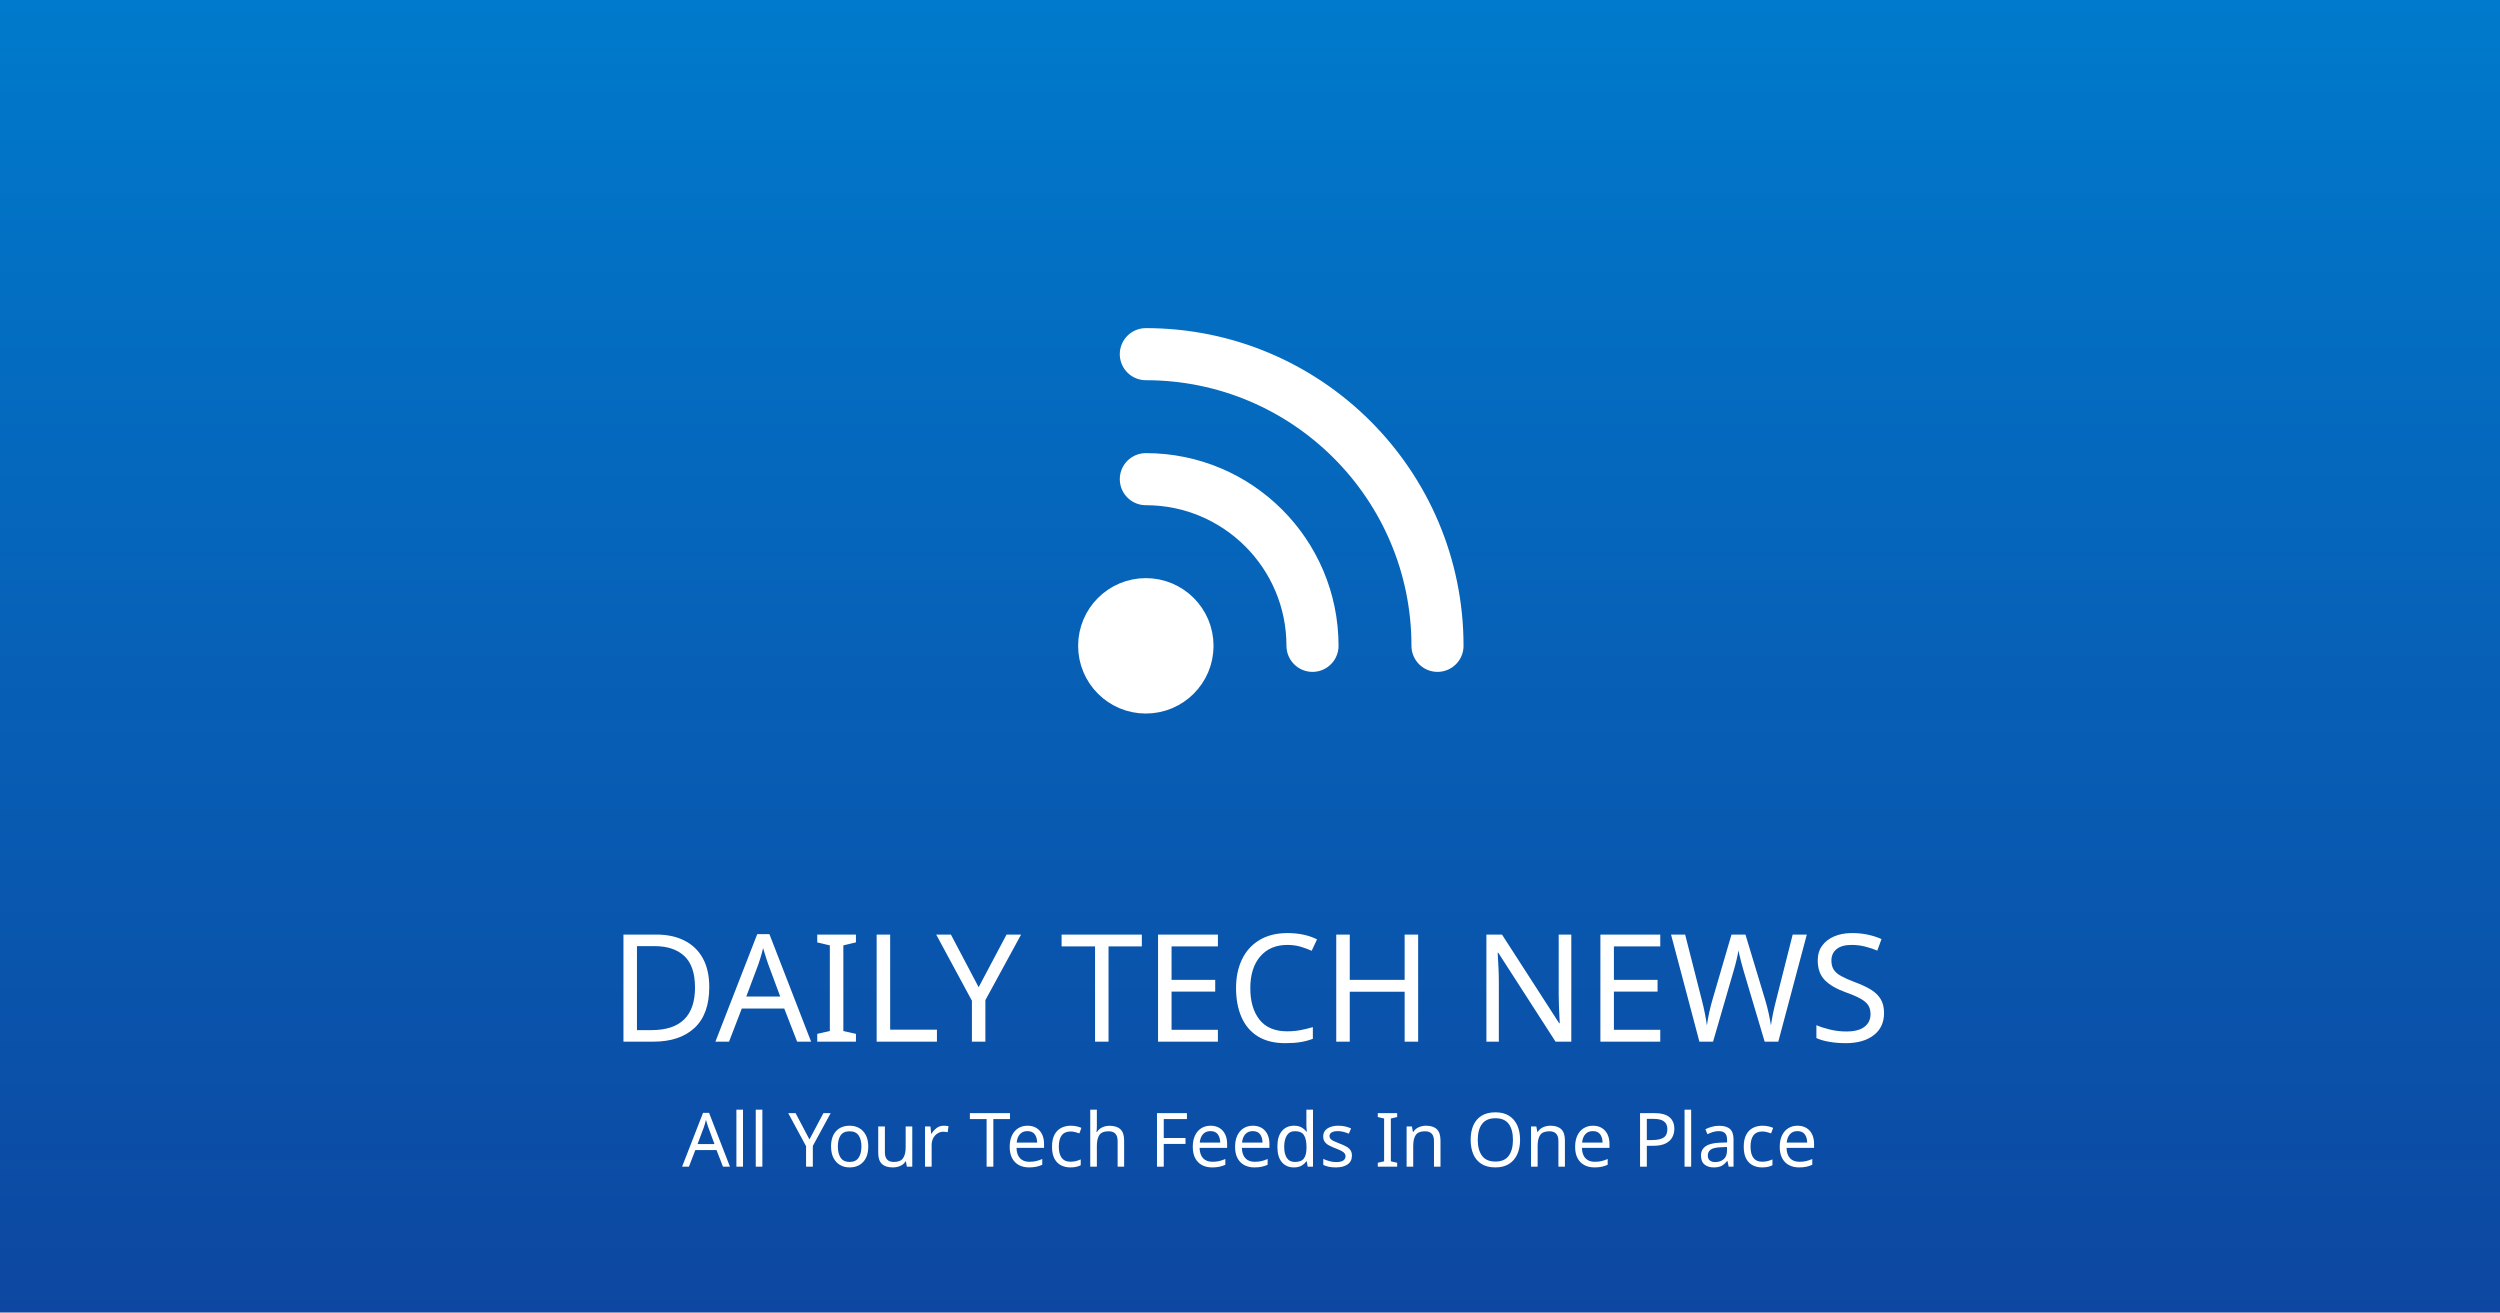
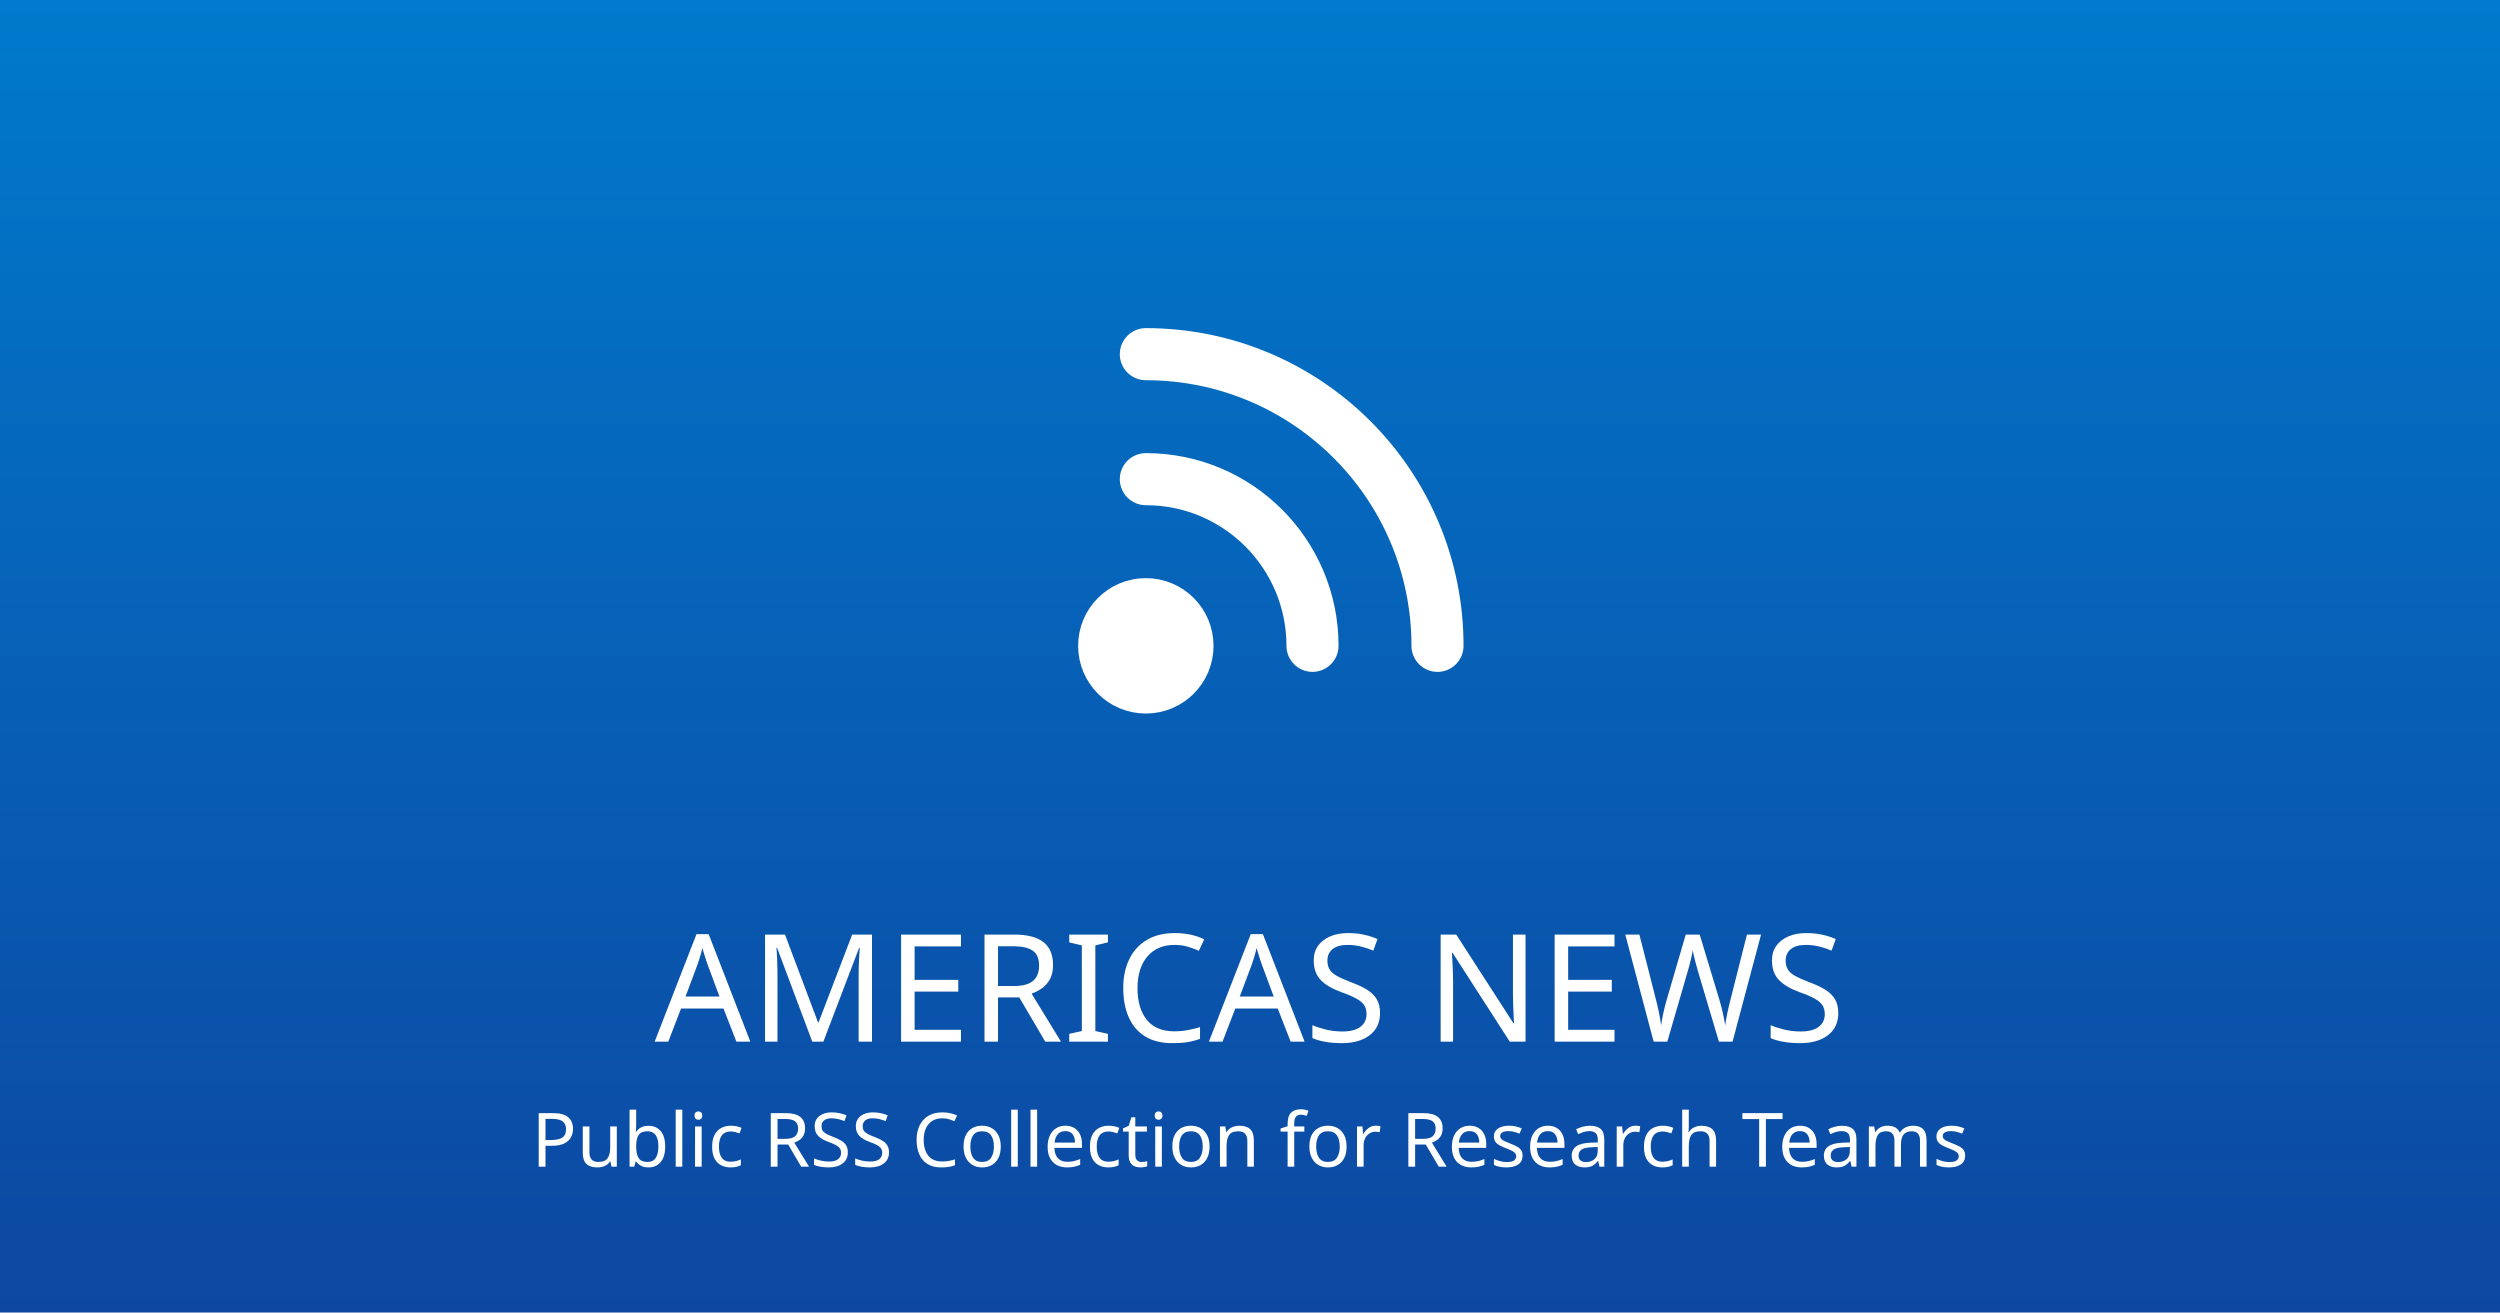
<svg xmlns="http://www.w3.org/2000/svg" viewBox="0 0 1200 630">
  <defs>
    <linearGradient id="blueGradient" x1="0" y1="0" x2="0" y2="1">
      <stop offset="0%" stop-color="#007ACC" />
      <stop offset="100%" stop-color="#0D47A1" />
    </linearGradient>
  </defs>
  <rect width="1200" height="630" fill="url(#blueGradient)" />
  <g transform="translate(500, 120) scale(10)" fill="none" stroke="#FFFFFF" stroke-width="2.5" stroke-linecap="round" stroke-linejoin="round">
    <circle cx="5" cy="19" r="2" fill="#FFFFFF" />
    <path d="M5 11a8 8 0 0 1 8 8" />
    <path d="M5 5a14 14 0 0 1 14 14" />
  </g>
  <text x="600" y="500" font-size="72" font-family="sans-serif" fill="#FFFFFF" text-anchor="middle">
-     DAILY TECH NEWS
+     AMERICAS NEWS
  </text>
  <text x="600" y="560" font-size="36" font-family="sans-serif" fill="#FFFFFF" text-anchor="middle">
-     All Your Tech Feeds In One Place
+     Public RSS Collection for Research Teams
  </text>
</svg>
